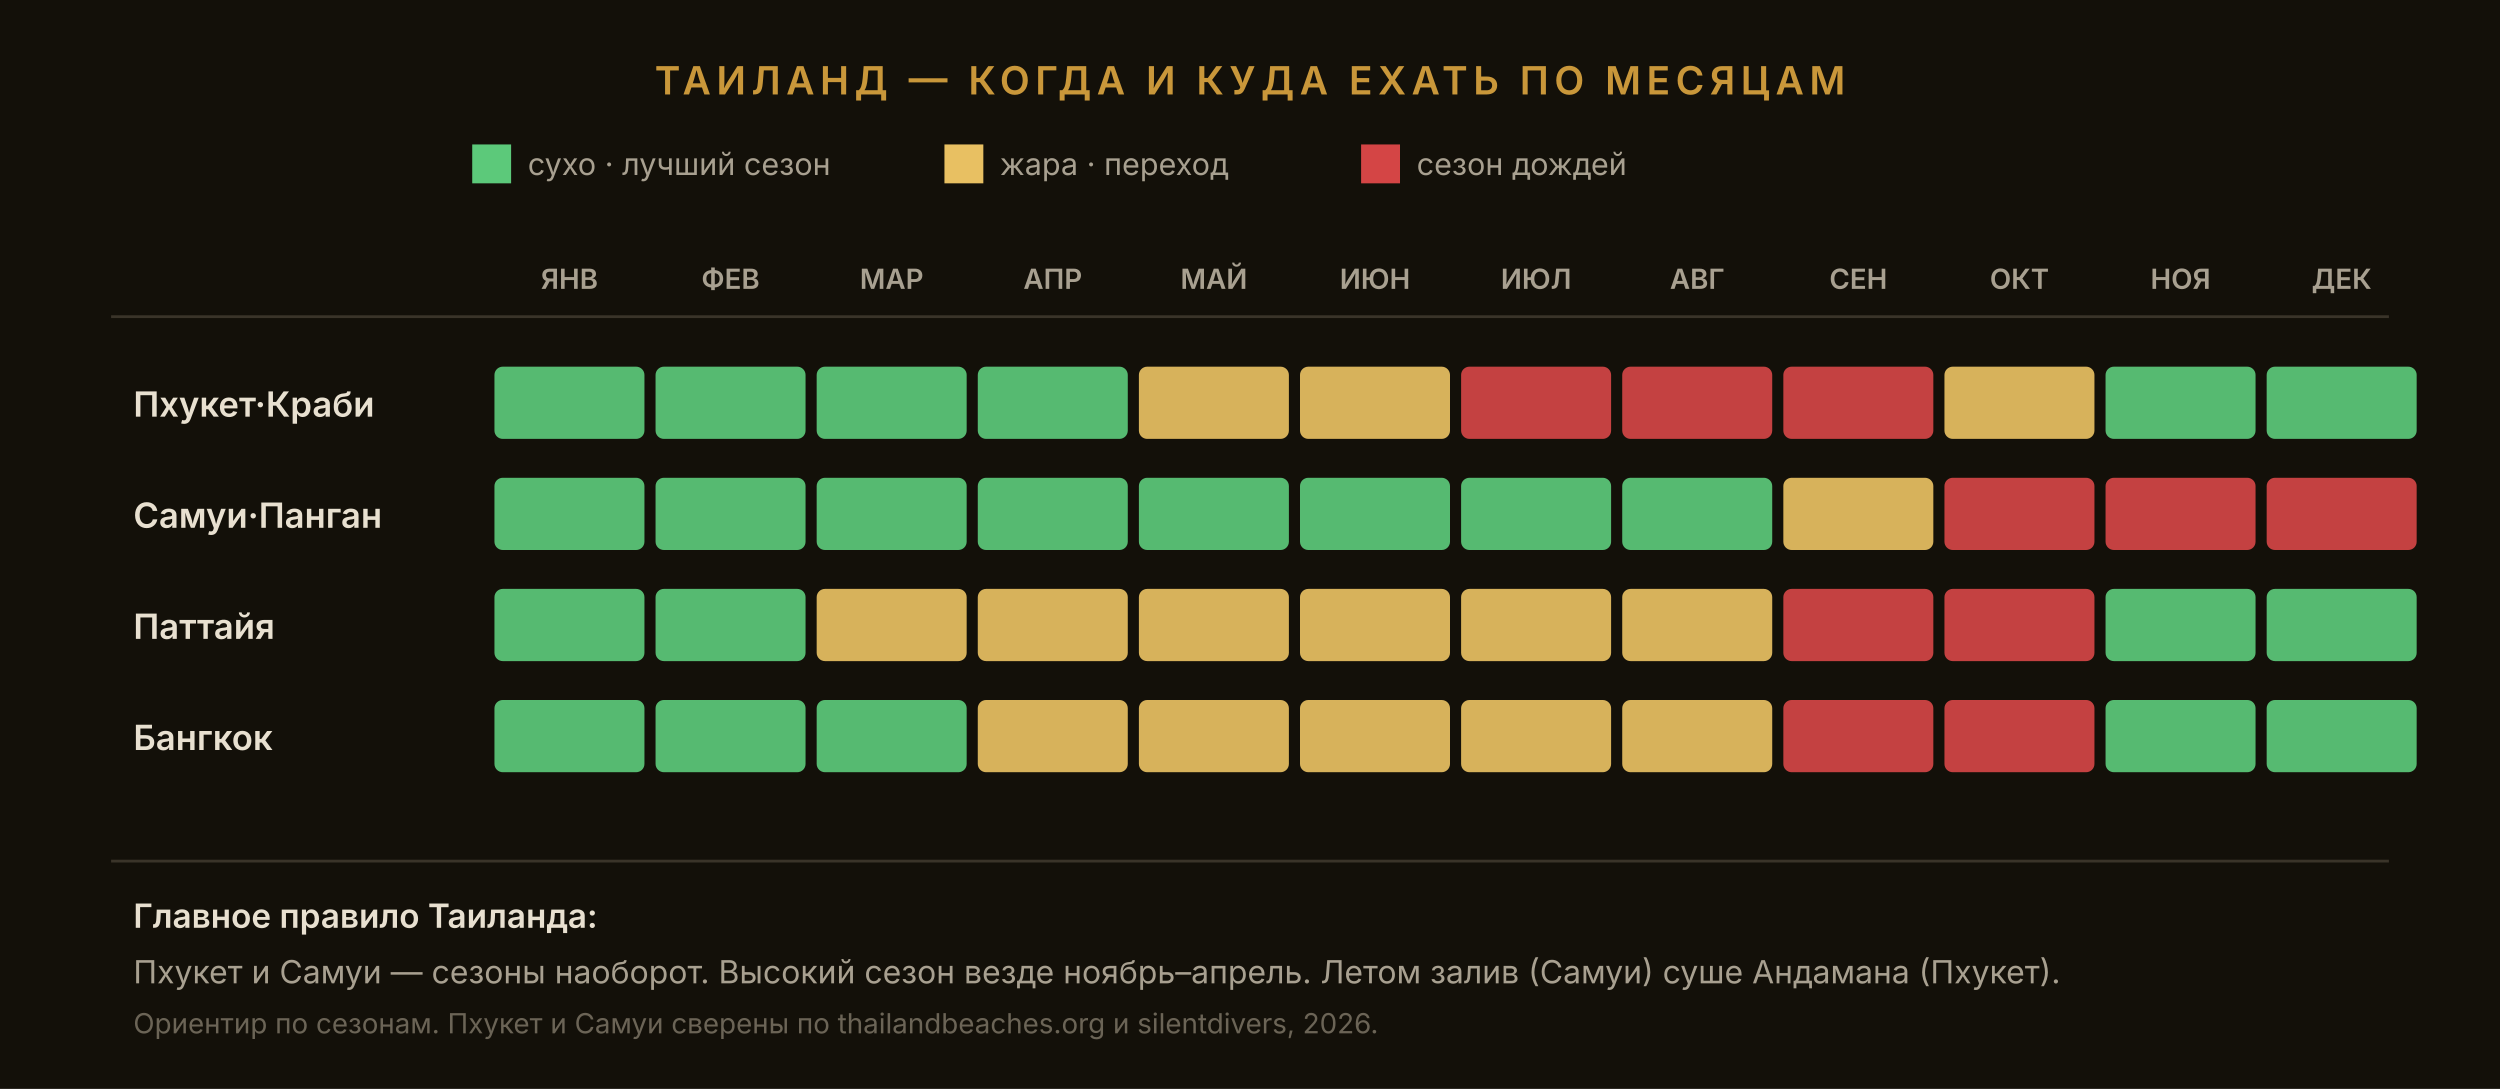
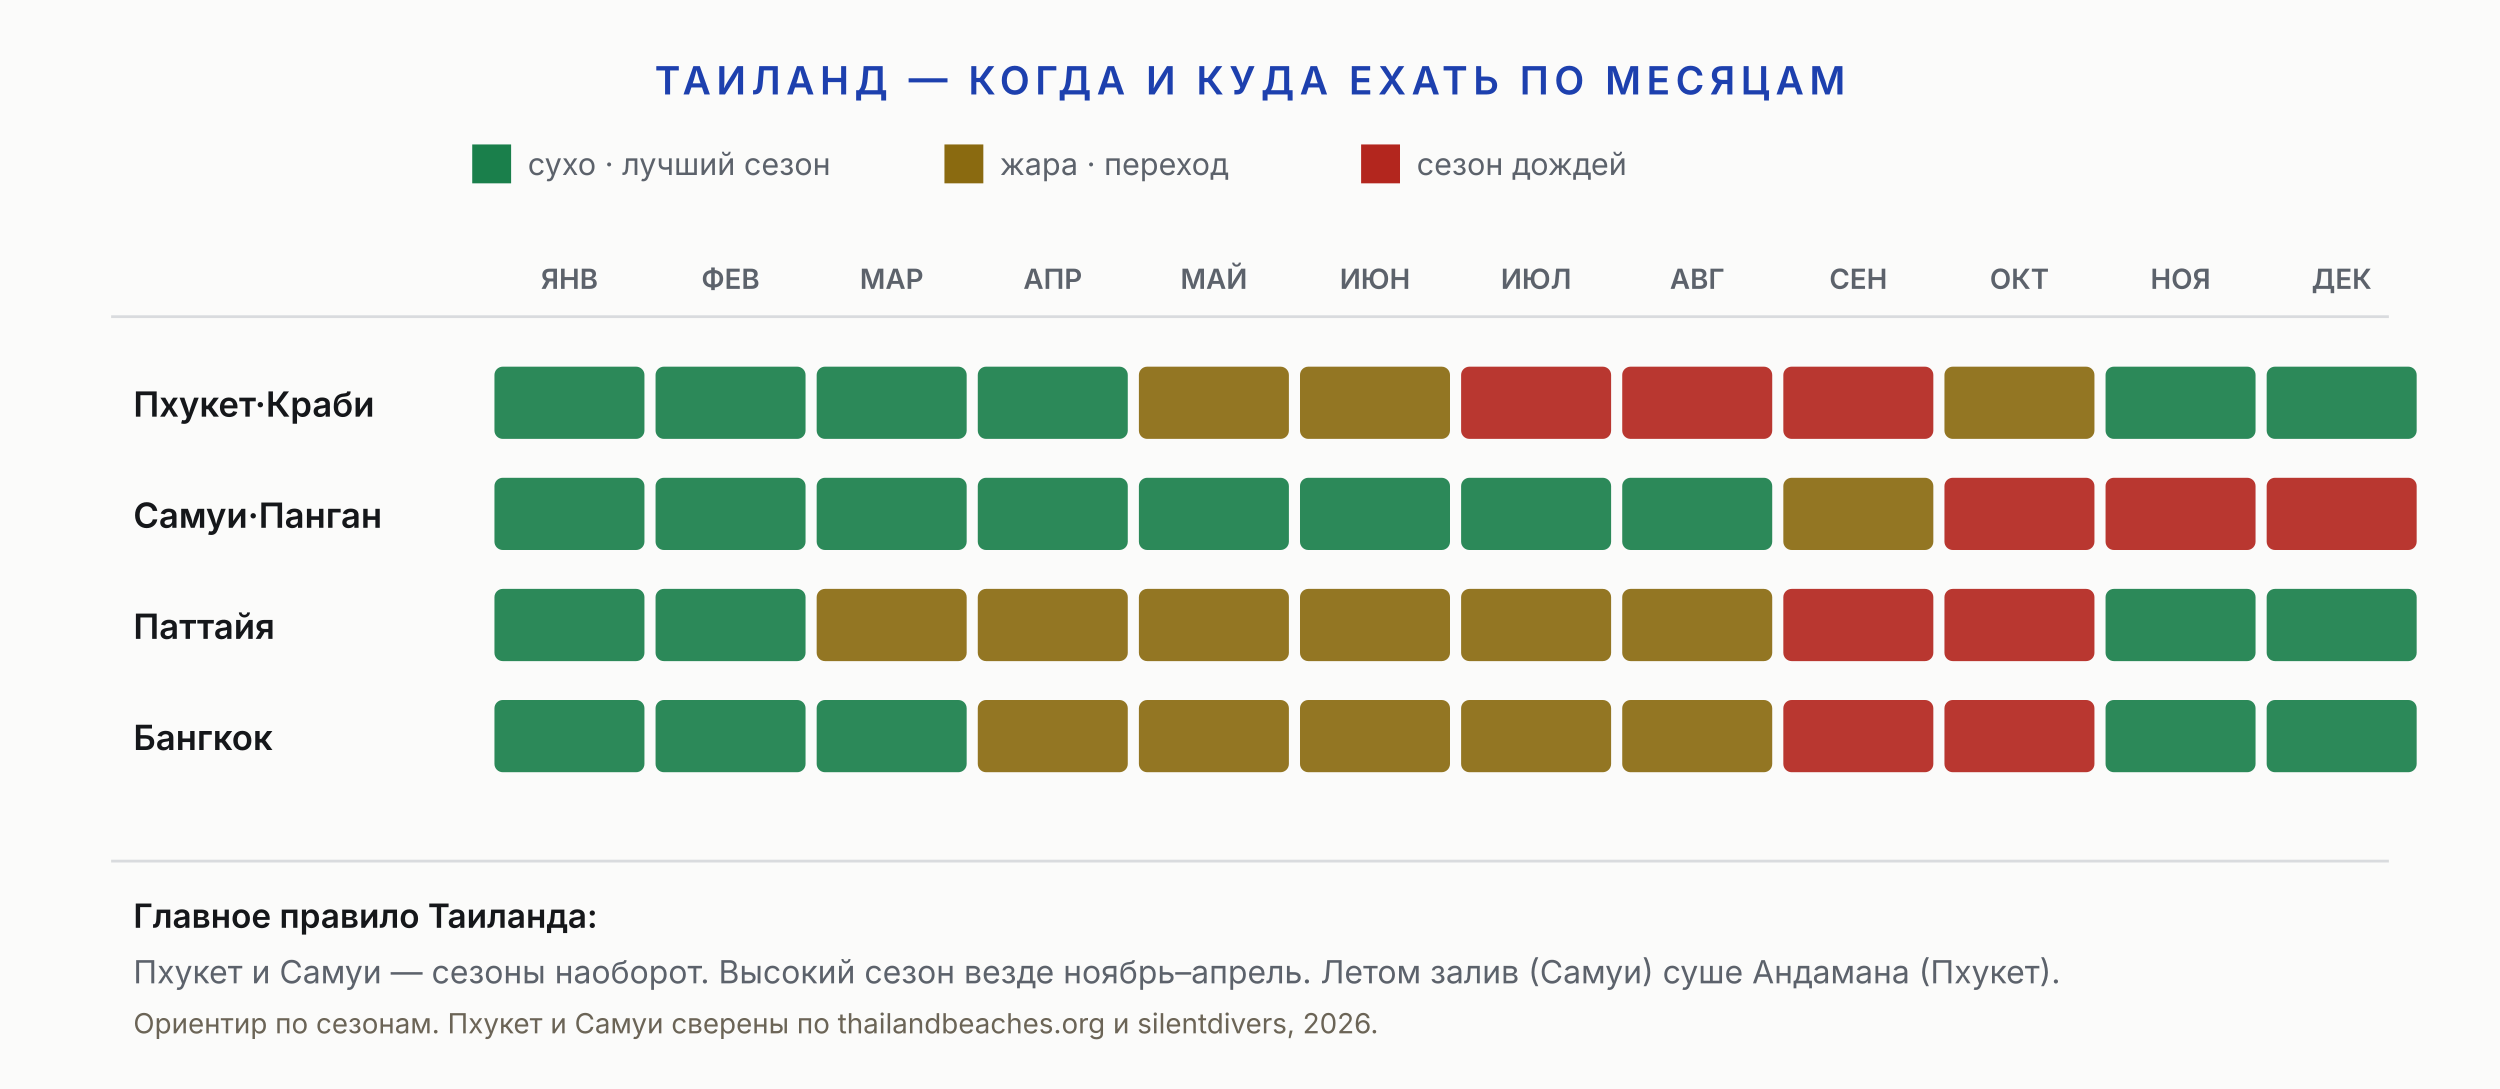
<svg xmlns="http://www.w3.org/2000/svg" viewBox="0 0 900 392" width="900" height="392" font-family="system-ui,-apple-system,sans-serif">
-   <rect width="900" height="392" fill="#131009" />
-   <text x="450" y="34" text-anchor="middle" fill="#c9973a" font-size="14" font-weight="600" letter-spacing="2">ТАИЛАНД — КОГДА И КУДА ЕХАТЬ ПО МЕСЯЦАМ</text>
-   <rect x="170" y="52" width="14" height="14" fill="#5cc97a" />
-   <text x="190" y="63" fill="#a8a090" font-size="11">сухо · лучший сезон</text>
-   <rect x="340" y="52" width="14" height="14" fill="#e8c062" />
-   <text x="360" y="63" fill="#a8a090" font-size="11">жара · переход</text>
-   <rect x="490" y="52" width="14" height="14" fill="#d44545" />
-   <text x="510" y="63" fill="#a8a090" font-size="11">сезон дождей</text>
-   <text x="205" y="104" text-anchor="middle" fill="#a8a090" font-size="10" font-weight="600">ЯНВ</text>
-   <text x="263" y="104" text-anchor="middle" fill="#a8a090" font-size="10" font-weight="600">ФЕВ</text>
-   <text x="321" y="104" text-anchor="middle" fill="#a8a090" font-size="10" font-weight="600">МАР</text>
-   <text x="379" y="104" text-anchor="middle" fill="#a8a090" font-size="10" font-weight="600">АПР</text>
-   <text x="437" y="104" text-anchor="middle" fill="#a8a090" font-size="10" font-weight="600">МАЙ</text>
-   <text x="495" y="104" text-anchor="middle" fill="#a8a090" font-size="10" font-weight="600">ИЮН</text>
-   <text x="553" y="104" text-anchor="middle" fill="#a8a090" font-size="10" font-weight="600">ИЮЛ</text>
-   <text x="611" y="104" text-anchor="middle" fill="#a8a090" font-size="10" font-weight="600">АВГ</text>
-   <text x="669" y="104" text-anchor="middle" fill="#a8a090" font-size="10" font-weight="600">СЕН</text>
-   <text x="727" y="104" text-anchor="middle" fill="#a8a090" font-size="10" font-weight="600">ОКТ</text>
-   <text x="785" y="104" text-anchor="middle" fill="#a8a090" font-size="10" font-weight="600">НОЯ</text>
-   <text x="843" y="104" text-anchor="middle" fill="#a8a090" font-size="10" font-weight="600">ДЕК</text>
-   <line x1="40" y1="114" x2="860" y2="114" stroke="#3a3429" stroke-width="1" />
-   <text x="48" y="150" fill="#e8e0d0" font-size="12.5" font-weight="600">Пхукет·Краби</text>
-   <rect x="178" y="132" width="54" height="26" rx="3" fill="#5cc97a" opacity="0.92" />
-   <rect x="236" y="132" width="54" height="26" rx="3" fill="#5cc97a" opacity="0.92" />
-   <rect x="294" y="132" width="54" height="26" rx="3" fill="#5cc97a" opacity="0.92" />
-   <rect x="352" y="132" width="54" height="26" rx="3" fill="#5cc97a" opacity="0.92" />
-   <rect x="410" y="132" width="54" height="26" rx="3" fill="#e8c062" opacity="0.92" />
-   <rect x="468" y="132" width="54" height="26" rx="3" fill="#e8c062" opacity="0.92" />
-   <rect x="526" y="132" width="54" height="26" rx="3" fill="#d44545" opacity="0.92" />
-   <rect x="584" y="132" width="54" height="26" rx="3" fill="#d44545" opacity="0.92" />
-   <rect x="642" y="132" width="54" height="26" rx="3" fill="#d44545" opacity="0.92" />
-   <rect x="700" y="132" width="54" height="26" rx="3" fill="#e8c062" opacity="0.92" />
-   <rect x="758" y="132" width="54" height="26" rx="3" fill="#5cc97a" opacity="0.92" />
-   <rect x="816" y="132" width="54" height="26" rx="3" fill="#5cc97a" opacity="0.92" />
-   <text x="48" y="190" fill="#e8e0d0" font-size="12.5" font-weight="600">Самуи·Панган</text>
-   <rect x="178" y="172" width="54" height="26" rx="3" fill="#5cc97a" opacity="0.92" />
-   <rect x="236" y="172" width="54" height="26" rx="3" fill="#5cc97a" opacity="0.92" />
-   <rect x="294" y="172" width="54" height="26" rx="3" fill="#5cc97a" opacity="0.92" />
-   <rect x="352" y="172" width="54" height="26" rx="3" fill="#5cc97a" opacity="0.92" />
-   <rect x="410" y="172" width="54" height="26" rx="3" fill="#5cc97a" opacity="0.92" />
-   <rect x="468" y="172" width="54" height="26" rx="3" fill="#5cc97a" opacity="0.92" />
-   <rect x="526" y="172" width="54" height="26" rx="3" fill="#5cc97a" opacity="0.92" />
-   <rect x="584" y="172" width="54" height="26" rx="3" fill="#5cc97a" opacity="0.92" />
-   <rect x="642" y="172" width="54" height="26" rx="3" fill="#e8c062" opacity="0.92" />
-   <rect x="700" y="172" width="54" height="26" rx="3" fill="#d44545" opacity="0.92" />
-   <rect x="758" y="172" width="54" height="26" rx="3" fill="#d44545" opacity="0.92" />
-   <rect x="816" y="172" width="54" height="26" rx="3" fill="#d44545" opacity="0.92" />
-   <text x="48" y="230" fill="#e8e0d0" font-size="12.5" font-weight="600">Паттайя</text>
-   <rect x="178" y="212" width="54" height="26" rx="3" fill="#5cc97a" opacity="0.92" />
-   <rect x="236" y="212" width="54" height="26" rx="3" fill="#5cc97a" opacity="0.92" />
-   <rect x="294" y="212" width="54" height="26" rx="3" fill="#e8c062" opacity="0.92" />
-   <rect x="352" y="212" width="54" height="26" rx="3" fill="#e8c062" opacity="0.92" />
-   <rect x="410" y="212" width="54" height="26" rx="3" fill="#e8c062" opacity="0.92" />
-   <rect x="468" y="212" width="54" height="26" rx="3" fill="#e8c062" opacity="0.92" />
-   <rect x="526" y="212" width="54" height="26" rx="3" fill="#e8c062" opacity="0.92" />
-   <rect x="584" y="212" width="54" height="26" rx="3" fill="#e8c062" opacity="0.92" />
-   <rect x="642" y="212" width="54" height="26" rx="3" fill="#d44545" opacity="0.92" />
-   <rect x="700" y="212" width="54" height="26" rx="3" fill="#d44545" opacity="0.92" />
-   <rect x="758" y="212" width="54" height="26" rx="3" fill="#5cc97a" opacity="0.92" />
-   <rect x="816" y="212" width="54" height="26" rx="3" fill="#5cc97a" opacity="0.92" />
-   <text x="48" y="270" fill="#e8e0d0" font-size="12.5" font-weight="600">Бангкок</text>
-   <rect x="178" y="252" width="54" height="26" rx="3" fill="#5cc97a" opacity="0.92" />
-   <rect x="236" y="252" width="54" height="26" rx="3" fill="#5cc97a" opacity="0.92" />
-   <rect x="294" y="252" width="54" height="26" rx="3" fill="#5cc97a" opacity="0.92" />
-   <rect x="352" y="252" width="54" height="26" rx="3" fill="#e8c062" opacity="0.92" />
-   <rect x="410" y="252" width="54" height="26" rx="3" fill="#e8c062" opacity="0.92" />
-   <rect x="468" y="252" width="54" height="26" rx="3" fill="#e8c062" opacity="0.92" />
-   <rect x="526" y="252" width="54" height="26" rx="3" fill="#e8c062" opacity="0.92" />
-   <rect x="584" y="252" width="54" height="26" rx="3" fill="#e8c062" opacity="0.92" />
-   <rect x="642" y="252" width="54" height="26" rx="3" fill="#d44545" opacity="0.92" />
-   <rect x="700" y="252" width="54" height="26" rx="3" fill="#d44545" opacity="0.92" />
-   <rect x="758" y="252" width="54" height="26" rx="3" fill="#5cc97a" opacity="0.92" />
-   <rect x="816" y="252" width="54" height="26" rx="3" fill="#5cc97a" opacity="0.92" />
-   <line x1="40" y1="310" x2="860" y2="310" stroke="#3a3429" stroke-width="1" />
-   <text x="48" y="334" fill="#e8e0d0" font-size="12" font-weight="600">Главное правило Таиланда:</text>
-   <text x="48" y="354" fill="#a8a090" font-size="11.5">Пхукет и Самуи — сезоны наоборот. Высокий сезон везде ноябрь–апрель. Летом залив (Самуи) суше Андамана (Пхукет).</text>
+   <rect width="900" height="392" fill="#fbfbfa" />
+   <text x="450" y="34" text-anchor="middle" fill="#1d40ae" font-size="14" font-weight="600" letter-spacing="2">ТАИЛАНД — КОГДА И КУДА ЕХАТЬ ПО МЕСЯЦАМ</text>
+   <rect x="170" y="52" width="14" height="14" fill="#1a7f4b" />
+   <text x="190" y="63" fill="#5c626b" font-size="11">сухо · лучший сезон</text>
+   <rect x="340" y="52" width="14" height="14" fill="#8a6a10" />
+   <text x="360" y="63" fill="#5c626b" font-size="11">жара · переход</text>
+   <rect x="490" y="52" width="14" height="14" fill="#b3261e" />
+   <text x="510" y="63" fill="#5c626b" font-size="11">сезон дождей</text>
+   <text x="205" y="104" text-anchor="middle" fill="#5c626b" font-size="10" font-weight="600">ЯНВ</text>
+   <text x="263" y="104" text-anchor="middle" fill="#5c626b" font-size="10" font-weight="600">ФЕВ</text>
+   <text x="321" y="104" text-anchor="middle" fill="#5c626b" font-size="10" font-weight="600">МАР</text>
+   <text x="379" y="104" text-anchor="middle" fill="#5c626b" font-size="10" font-weight="600">АПР</text>
+   <text x="437" y="104" text-anchor="middle" fill="#5c626b" font-size="10" font-weight="600">МАЙ</text>
+   <text x="495" y="104" text-anchor="middle" fill="#5c626b" font-size="10" font-weight="600">ИЮН</text>
+   <text x="553" y="104" text-anchor="middle" fill="#5c626b" font-size="10" font-weight="600">ИЮЛ</text>
+   <text x="611" y="104" text-anchor="middle" fill="#5c626b" font-size="10" font-weight="600">АВГ</text>
+   <text x="669" y="104" text-anchor="middle" fill="#5c626b" font-size="10" font-weight="600">СЕН</text>
+   <text x="727" y="104" text-anchor="middle" fill="#5c626b" font-size="10" font-weight="600">ОКТ</text>
+   <text x="785" y="104" text-anchor="middle" fill="#5c626b" font-size="10" font-weight="600">НОЯ</text>
+   <text x="843" y="104" text-anchor="middle" fill="#5c626b" font-size="10" font-weight="600">ДЕК</text>
+   <line x1="40" y1="114" x2="860" y2="114" stroke="#d9dbde" stroke-width="1" />
+   <text x="48" y="150" fill="#15171a" font-size="12.5" font-weight="600">Пхукет·Краби</text>
+   <rect x="178" y="132" width="54" height="26" rx="3" fill="#1a7f4b" opacity="0.92" />
+   <rect x="236" y="132" width="54" height="26" rx="3" fill="#1a7f4b" opacity="0.92" />
+   <rect x="294" y="132" width="54" height="26" rx="3" fill="#1a7f4b" opacity="0.92" />
+   <rect x="352" y="132" width="54" height="26" rx="3" fill="#1a7f4b" opacity="0.92" />
+   <rect x="410" y="132" width="54" height="26" rx="3" fill="#8a6a10" opacity="0.92" />
+   <rect x="468" y="132" width="54" height="26" rx="3" fill="#8a6a10" opacity="0.92" />
+   <rect x="526" y="132" width="54" height="26" rx="3" fill="#b3261e" opacity="0.92" />
+   <rect x="584" y="132" width="54" height="26" rx="3" fill="#b3261e" opacity="0.92" />
+   <rect x="642" y="132" width="54" height="26" rx="3" fill="#b3261e" opacity="0.92" />
+   <rect x="700" y="132" width="54" height="26" rx="3" fill="#8a6a10" opacity="0.92" />
+   <rect x="758" y="132" width="54" height="26" rx="3" fill="#1a7f4b" opacity="0.92" />
+   <rect x="816" y="132" width="54" height="26" rx="3" fill="#1a7f4b" opacity="0.92" />
+   <text x="48" y="190" fill="#15171a" font-size="12.5" font-weight="600">Самуи·Панган</text>
+   <rect x="178" y="172" width="54" height="26" rx="3" fill="#1a7f4b" opacity="0.92" />
+   <rect x="236" y="172" width="54" height="26" rx="3" fill="#1a7f4b" opacity="0.92" />
+   <rect x="294" y="172" width="54" height="26" rx="3" fill="#1a7f4b" opacity="0.92" />
+   <rect x="352" y="172" width="54" height="26" rx="3" fill="#1a7f4b" opacity="0.92" />
+   <rect x="410" y="172" width="54" height="26" rx="3" fill="#1a7f4b" opacity="0.92" />
+   <rect x="468" y="172" width="54" height="26" rx="3" fill="#1a7f4b" opacity="0.92" />
+   <rect x="526" y="172" width="54" height="26" rx="3" fill="#1a7f4b" opacity="0.92" />
+   <rect x="584" y="172" width="54" height="26" rx="3" fill="#1a7f4b" opacity="0.92" />
+   <rect x="642" y="172" width="54" height="26" rx="3" fill="#8a6a10" opacity="0.92" />
+   <rect x="700" y="172" width="54" height="26" rx="3" fill="#b3261e" opacity="0.92" />
+   <rect x="758" y="172" width="54" height="26" rx="3" fill="#b3261e" opacity="0.92" />
+   <rect x="816" y="172" width="54" height="26" rx="3" fill="#b3261e" opacity="0.92" />
+   <text x="48" y="230" fill="#15171a" font-size="12.5" font-weight="600">Паттайя</text>
+   <rect x="178" y="212" width="54" height="26" rx="3" fill="#1a7f4b" opacity="0.92" />
+   <rect x="236" y="212" width="54" height="26" rx="3" fill="#1a7f4b" opacity="0.92" />
+   <rect x="294" y="212" width="54" height="26" rx="3" fill="#8a6a10" opacity="0.92" />
+   <rect x="352" y="212" width="54" height="26" rx="3" fill="#8a6a10" opacity="0.92" />
+   <rect x="410" y="212" width="54" height="26" rx="3" fill="#8a6a10" opacity="0.92" />
+   <rect x="468" y="212" width="54" height="26" rx="3" fill="#8a6a10" opacity="0.92" />
+   <rect x="526" y="212" width="54" height="26" rx="3" fill="#8a6a10" opacity="0.92" />
+   <rect x="584" y="212" width="54" height="26" rx="3" fill="#8a6a10" opacity="0.92" />
+   <rect x="642" y="212" width="54" height="26" rx="3" fill="#b3261e" opacity="0.92" />
+   <rect x="700" y="212" width="54" height="26" rx="3" fill="#b3261e" opacity="0.92" />
+   <rect x="758" y="212" width="54" height="26" rx="3" fill="#1a7f4b" opacity="0.92" />
+   <rect x="816" y="212" width="54" height="26" rx="3" fill="#1a7f4b" opacity="0.92" />
+   <text x="48" y="270" fill="#15171a" font-size="12.5" font-weight="600">Бангкок</text>
+   <rect x="178" y="252" width="54" height="26" rx="3" fill="#1a7f4b" opacity="0.92" />
+   <rect x="236" y="252" width="54" height="26" rx="3" fill="#1a7f4b" opacity="0.92" />
+   <rect x="294" y="252" width="54" height="26" rx="3" fill="#1a7f4b" opacity="0.92" />
+   <rect x="352" y="252" width="54" height="26" rx="3" fill="#8a6a10" opacity="0.92" />
+   <rect x="410" y="252" width="54" height="26" rx="3" fill="#8a6a10" opacity="0.92" />
+   <rect x="468" y="252" width="54" height="26" rx="3" fill="#8a6a10" opacity="0.92" />
+   <rect x="526" y="252" width="54" height="26" rx="3" fill="#8a6a10" opacity="0.92" />
+   <rect x="584" y="252" width="54" height="26" rx="3" fill="#8a6a10" opacity="0.92" />
+   <rect x="642" y="252" width="54" height="26" rx="3" fill="#b3261e" opacity="0.92" />
+   <rect x="700" y="252" width="54" height="26" rx="3" fill="#b3261e" opacity="0.92" />
+   <rect x="758" y="252" width="54" height="26" rx="3" fill="#1a7f4b" opacity="0.92" />
+   <rect x="816" y="252" width="54" height="26" rx="3" fill="#1a7f4b" opacity="0.92" />
+   <line x1="40" y1="310" x2="860" y2="310" stroke="#d9dbde" stroke-width="1" />
+   <text x="48" y="334" fill="#15171a" font-size="12" font-weight="600">Главное правило Таиланда:</text>
+   <text x="48" y="354" fill="#5c626b" font-size="11.5">Пхукет и Самуи — сезоны наоборот. Высокий сезон везде ноябрь–апрель. Летом залив (Самуи) суше Андамана (Пхукет).</text>
  <text x="48" y="372" fill="#6b6456" font-size="10">Ориентир по сезонам. Пхукет и Самуи сверены по thailandbeaches.org и silentdivers, 2026.</text>
</svg>
